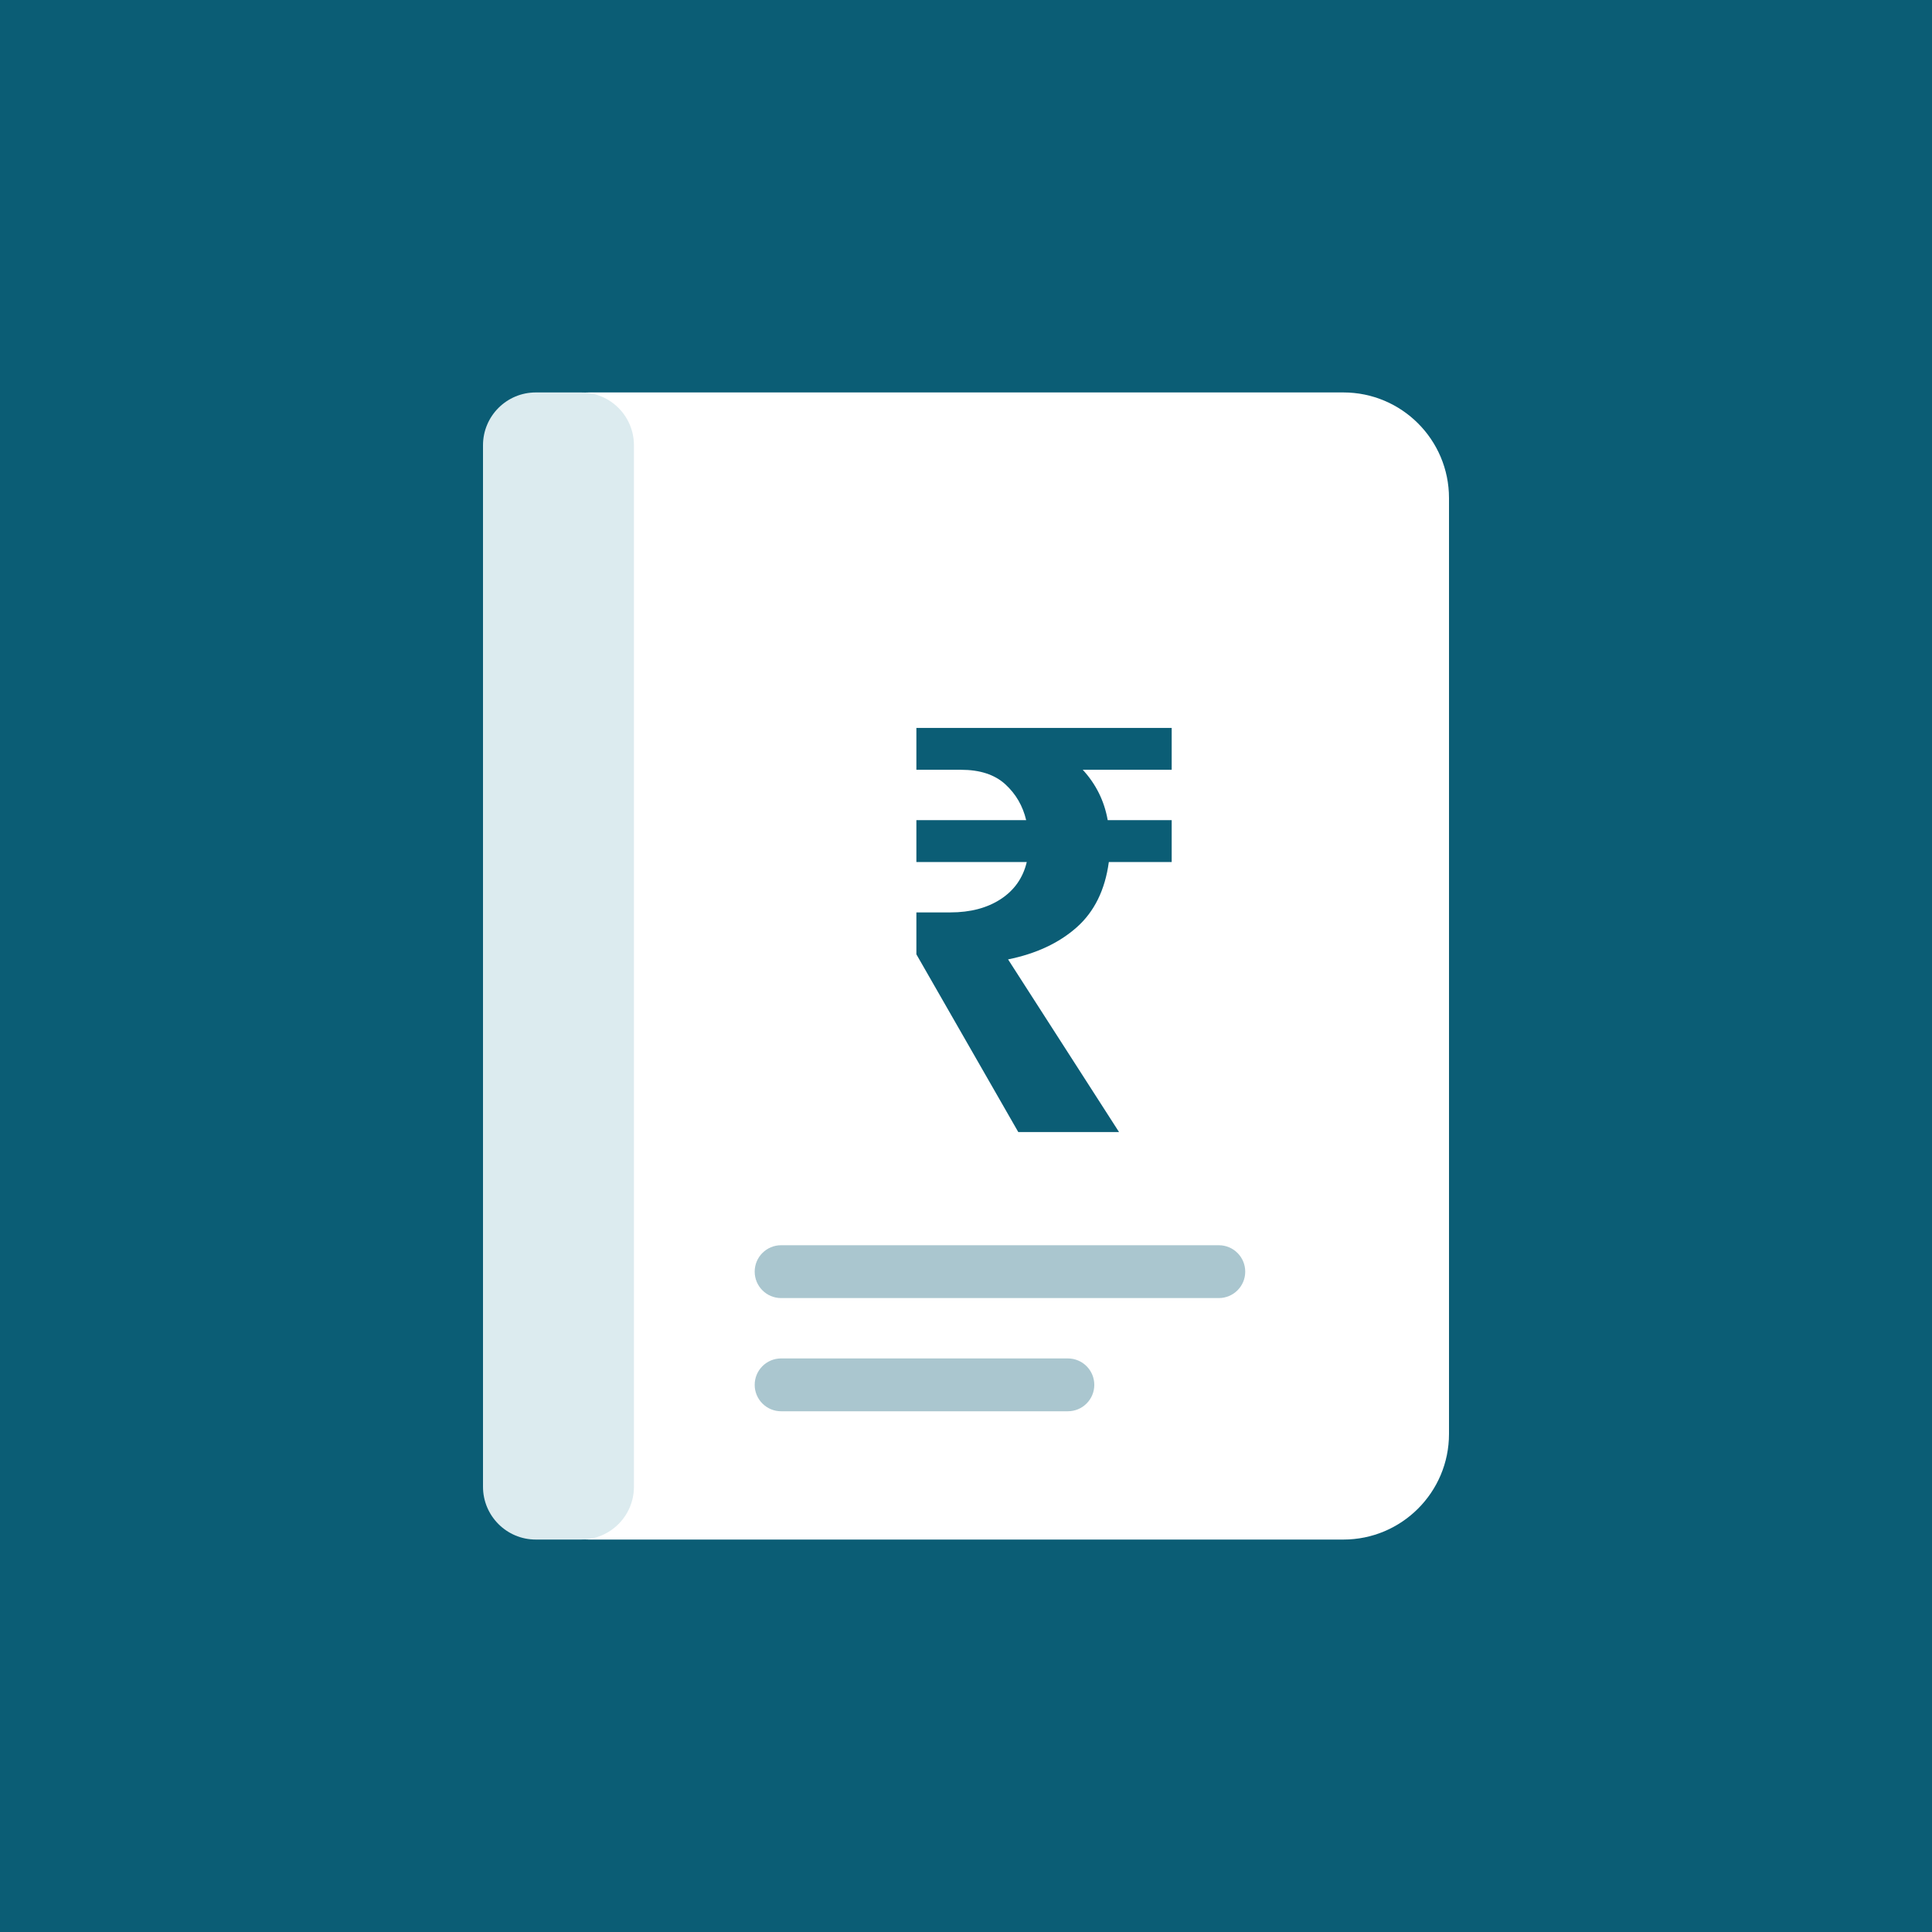
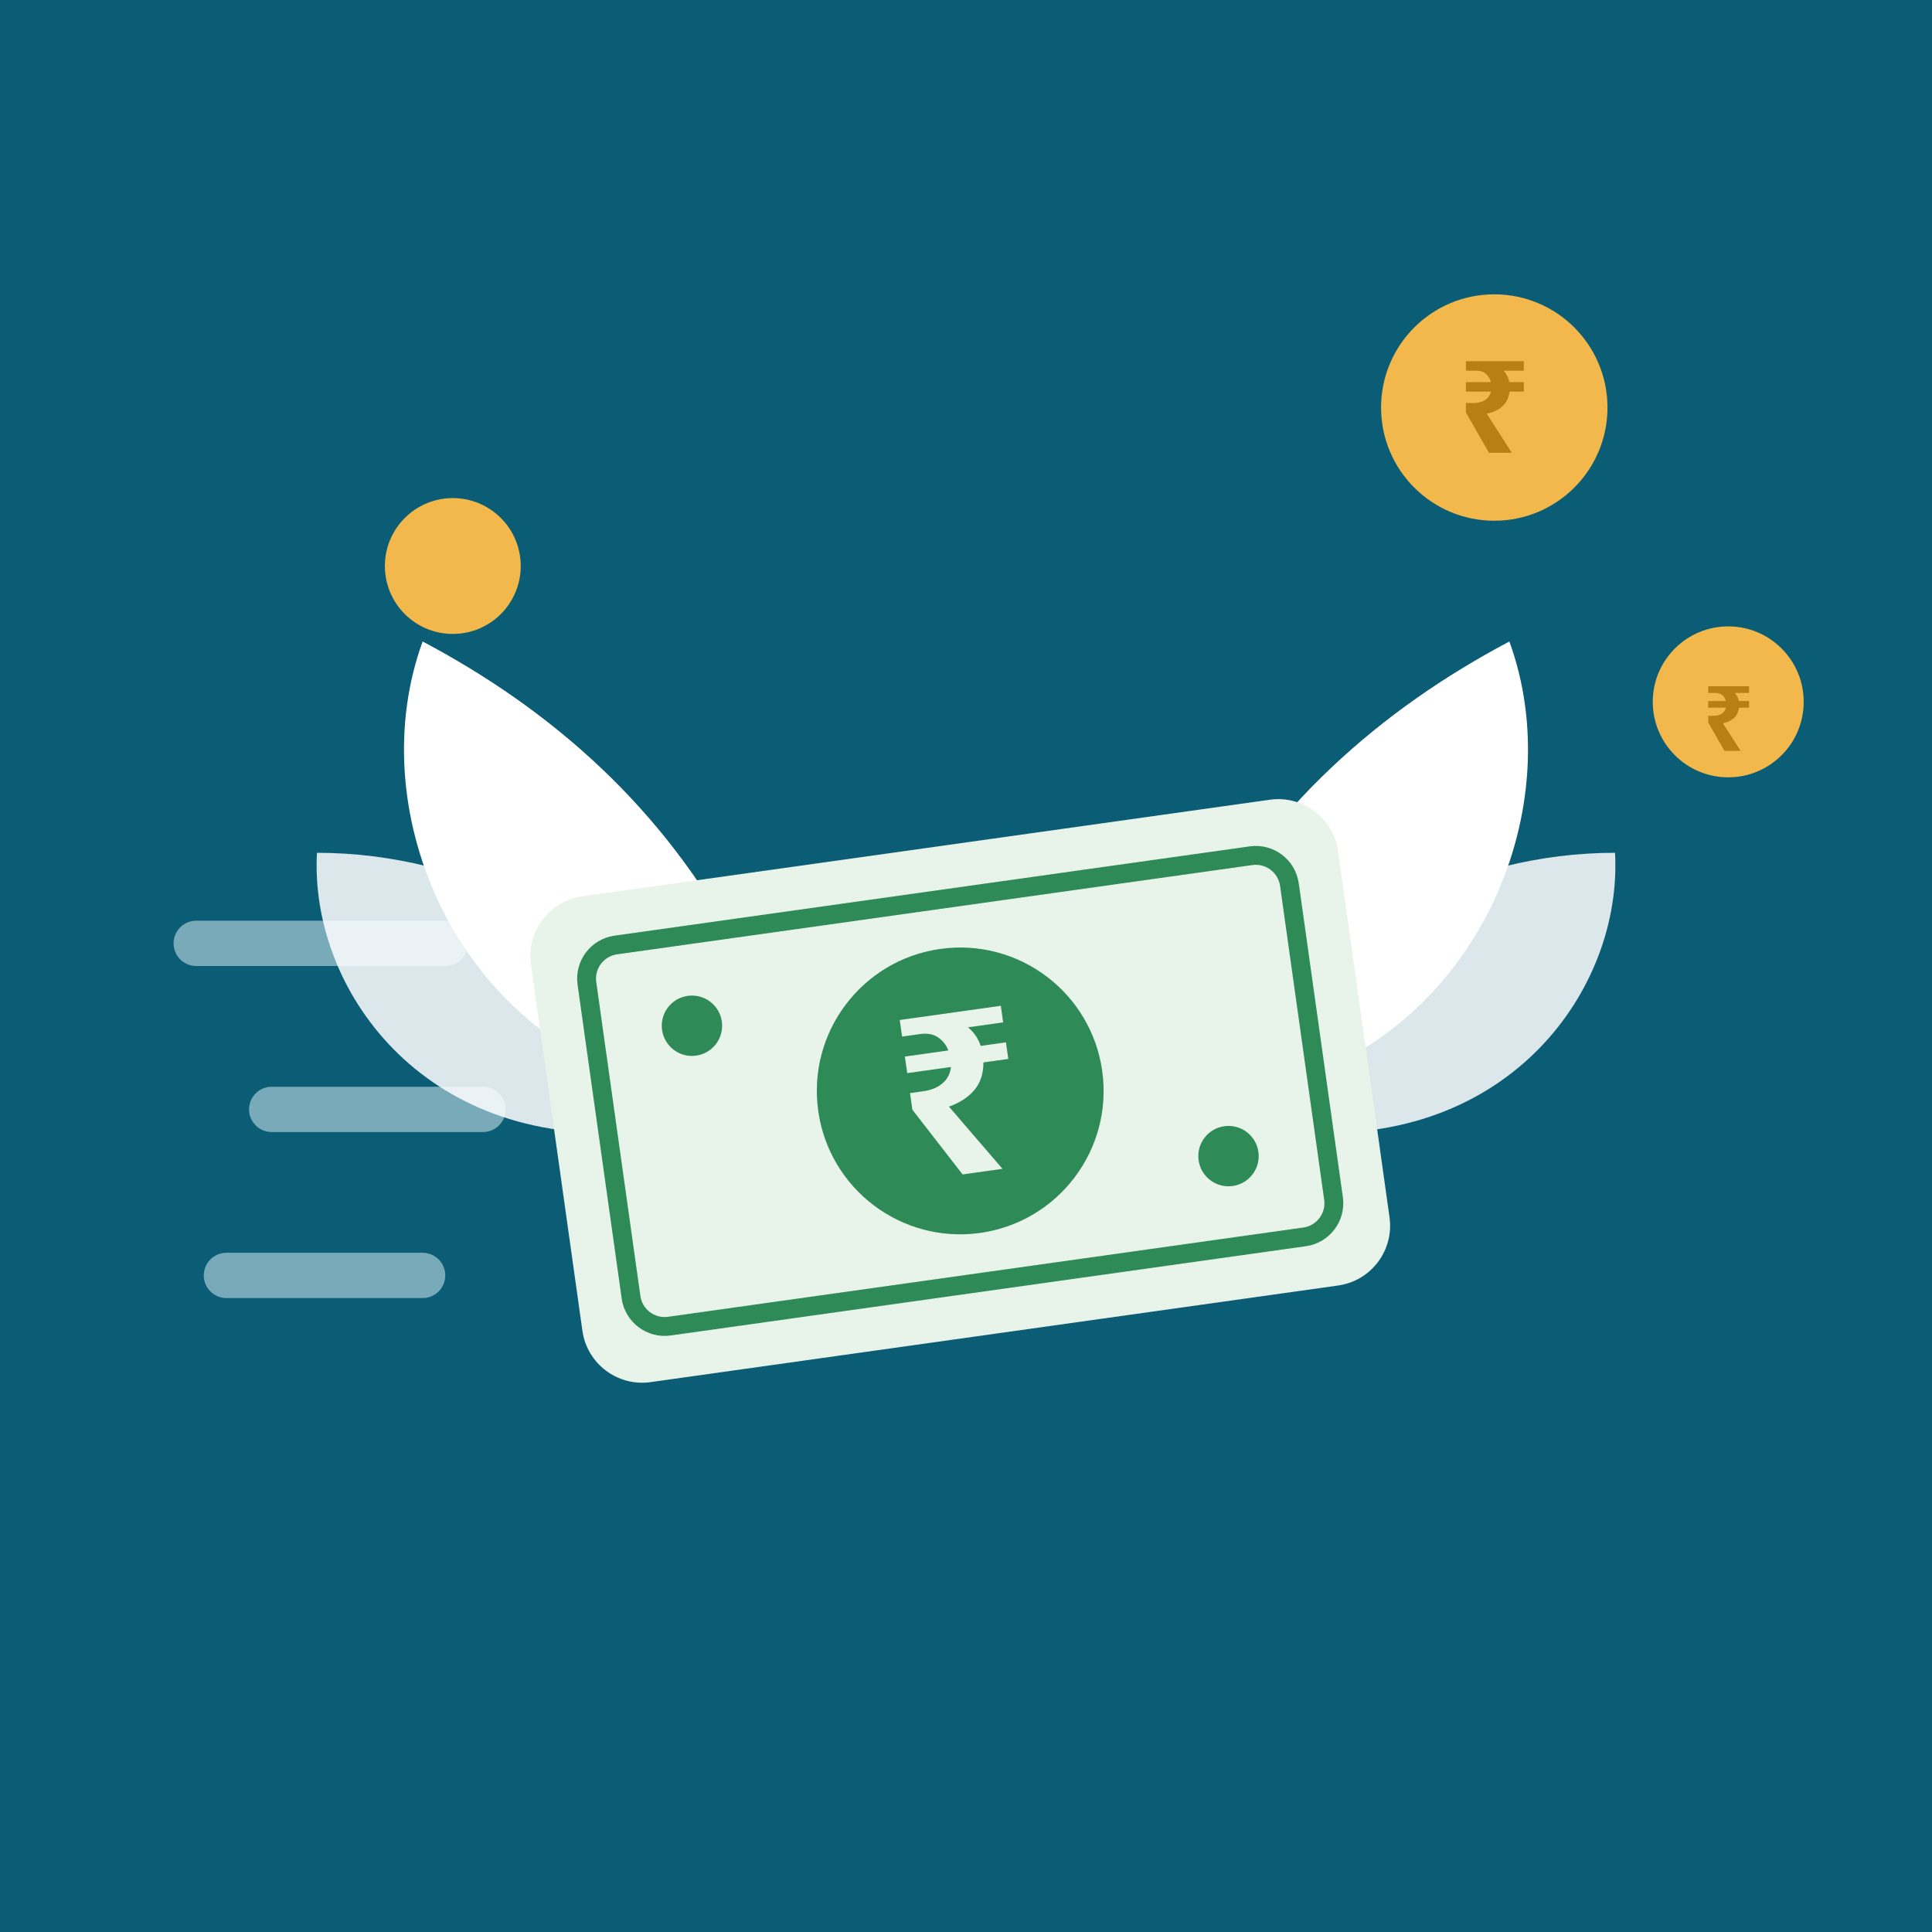
<svg xmlns="http://www.w3.org/2000/svg" viewBox="0 0 512 512">
  <rect width="512" height="512" fill="#0B5D75" />
-   <rect x="128" y="104" width="256" height="304" rx="28" fill="#FFFFFF" />
-   <rect x="128" y="104" width="40" height="304" rx="14" fill="#DCEBEF" />
-   <text x="276" y="300" text-anchor="middle" font-family="system-ui,Arial,sans-serif" font-weight="700" font-size="150" fill="#0B5D75">₹</text>
-   <rect x="200" y="330" width="130" height="14" rx="7" fill="#0B5D75" opacity=".35" />
-   <rect x="200" y="360" width="90" height="14" rx="7" fill="#0B5D75" opacity=".35" />
+   <g stroke="#9CC4D1" stroke-width="12" stroke-linecap="round" opacity=".75">
+     <line x1="52" y1="250" x2="118" y2="250" />
+     <line x1="72" y1="294" x2="128" y2="294" />
+     <line x1="60" y1="338" x2="112" y2="338" />
+   </g>
+   <g fill="#F2B84B">
+     <circle cx="396" cy="108" r="30" />
+     <circle cx="458" cy="186" r="20" />
+     <circle cx="120" cy="150" r="18" />
+   </g>
+   <g fill="#B97F12" font-family="system-ui,Arial,sans-serif" font-weight="700" text-anchor="middle">
+     <text x="396" y="120" font-size="34">₹</text>
+     <text x="458" y="199" font-size="24">₹</text>
+   </g>
+   <g fill="#FFFFFF">
+     <path d="M168 286 C120 270 96 214 112 170 C146 188 176 214 196 252 Z" />
+     <path d="M168 300 C112 304 82 262 84 226 C124 226 160 246 192 276 Z" opacity=".85" />
+     <path d="M344 286 C392 270 416 214 400 170 C366 188 336 214 316 252 Z" />
+     <path d="M344 300 C400 304 430 262 428 226 C388 226 352 246 320 276 Z" opacity=".85" />
+   </g>
+   <g transform="rotate(-8 256 300)">
+     <rect x="148" y="224" width="216" height="130" rx="16" fill="#E8F4EA" />
+     <rect x="162" y="238" width="188" height="102" rx="9" fill="none" stroke="#2E8B57" stroke-width="5" />
+     <circle cx="256" cy="289" r="38" fill="#2E8B57" />
+     <text x="256" y="311" text-anchor="middle" font-family="system-ui,Arial,sans-serif" font-weight="700" font-size="60" fill="#E8F4EA">₹</text>
+     <circle cx="188" cy="262" r="8" fill="#2E8B57" />
+     <circle cx="324" cy="316" r="8" fill="#2E8B57" />
+   </g>
</svg>
